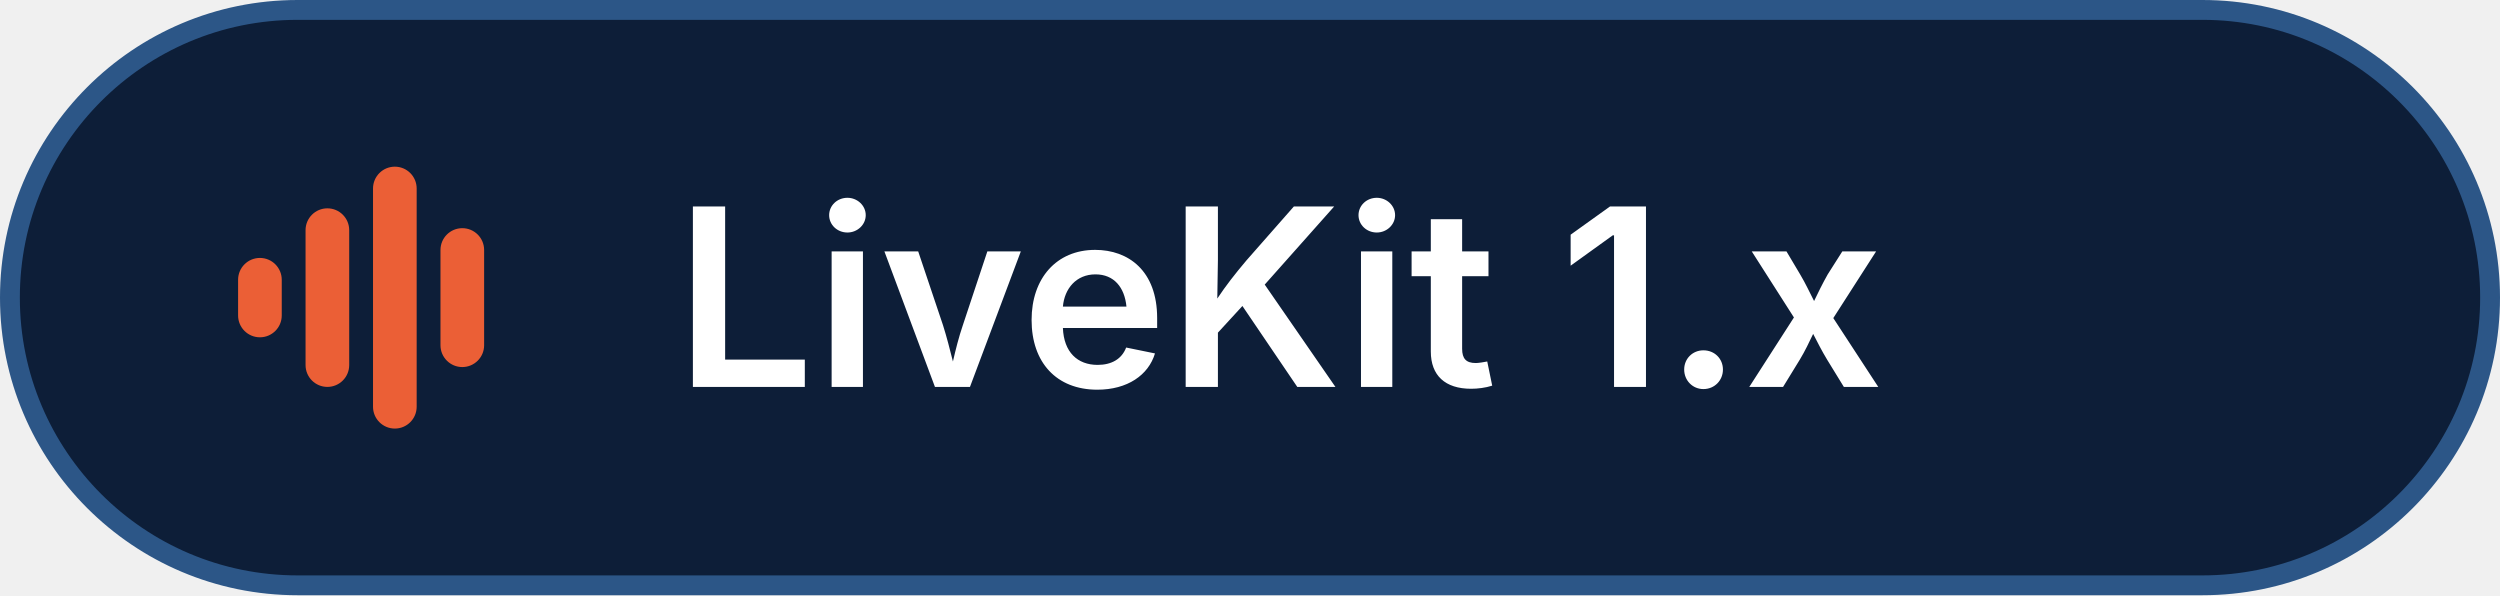
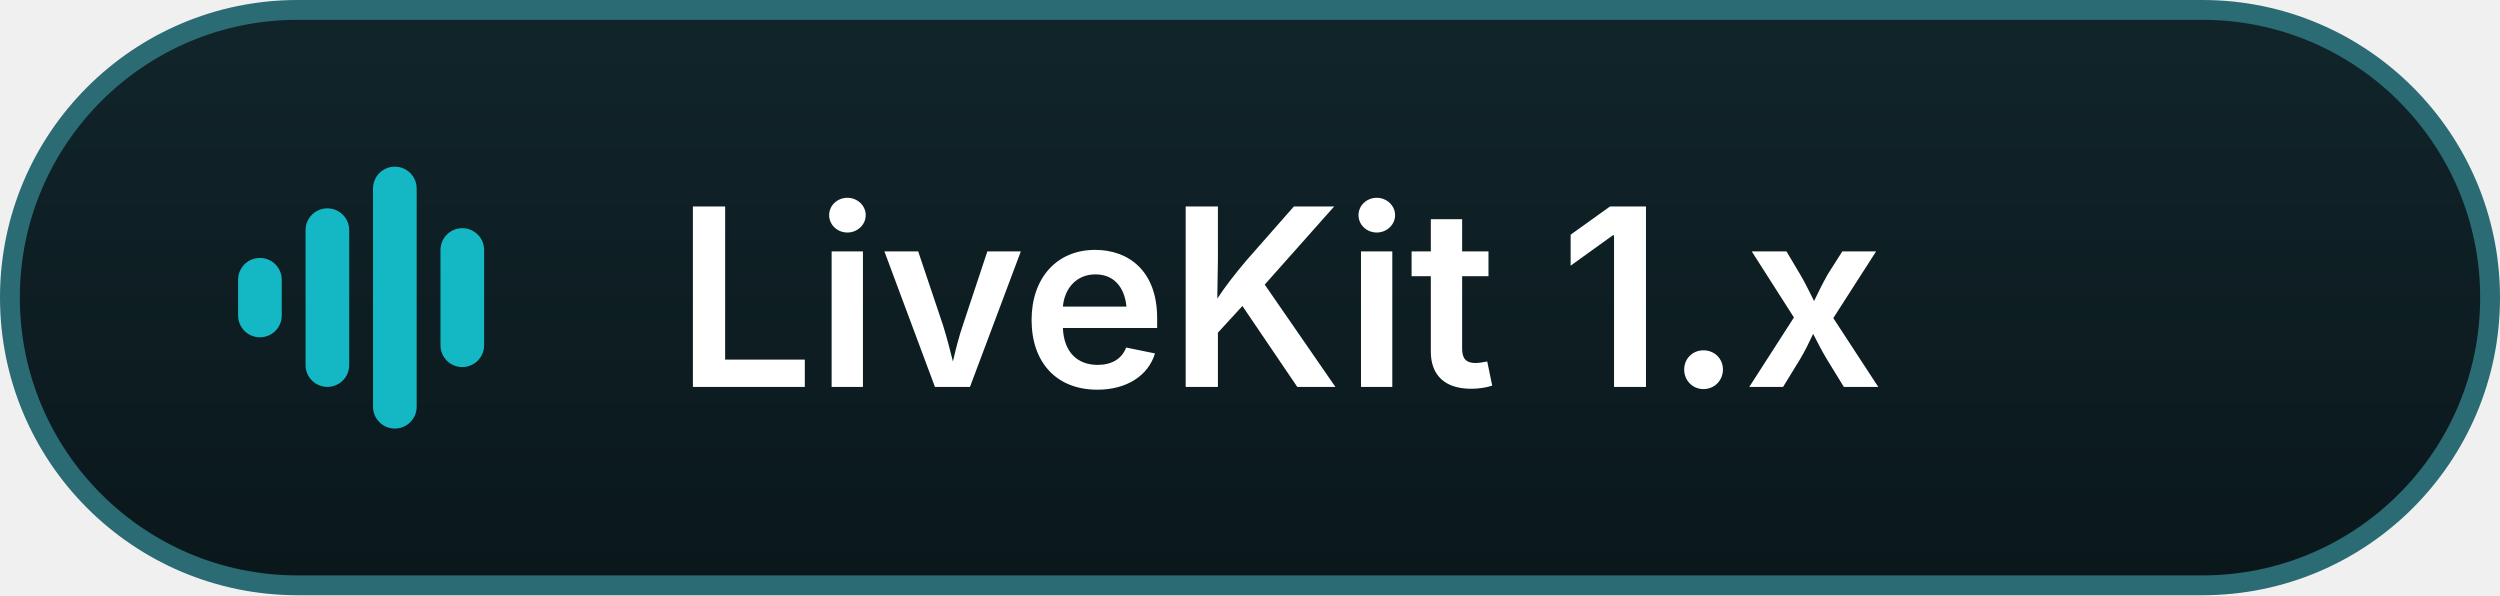
<svg xmlns="http://www.w3.org/2000/svg" width="126" height="30" viewBox="0 0 126 30" fill="none">
-   <rect x="0.5" y="0.5" width="125" height="29" rx="14.5" fill="#0d1e38" stroke="#2c5687" />
-   <g transform="translate(11,7)" fill="#EB5F36">
+   <defs>
+     <linearGradient id="bg" x1="0" y1="0" x2="0" y2="30" gradientUnits="userSpaceOnUse">
+       <stop offset="0" stop-color="#11252B" />
+       <stop offset="1" stop-color="#0A171B" />
+     </linearGradient>
+   </defs>
+   <rect x="0.5" y="0.5" width="125" height="29" rx="14.5" fill="url(#bg)" stroke="#2A6B74" />
+   <g transform="translate(11,7)" fill="#14B8C4">
    <rect x="1" y="6" width="2.2" height="4" rx="1.1" />
    <rect x="4.4" y="3.5" width="2.2" height="9" rx="1.1" />
    <rect x="7.8" y="1.4" width="2.2" height="13.2" rx="1.1" />
    <rect x="11.2" y="4.5" width="2.2" height="7" rx="1.1" />
  </g>
  <text x="34" y="19.5" font-family="Inter, -apple-system, 'Segoe UI', Roboto, sans-serif" font-size="12.5" font-weight="600" fill="#ffffff">LiveKit 1.x</text>
</svg>
